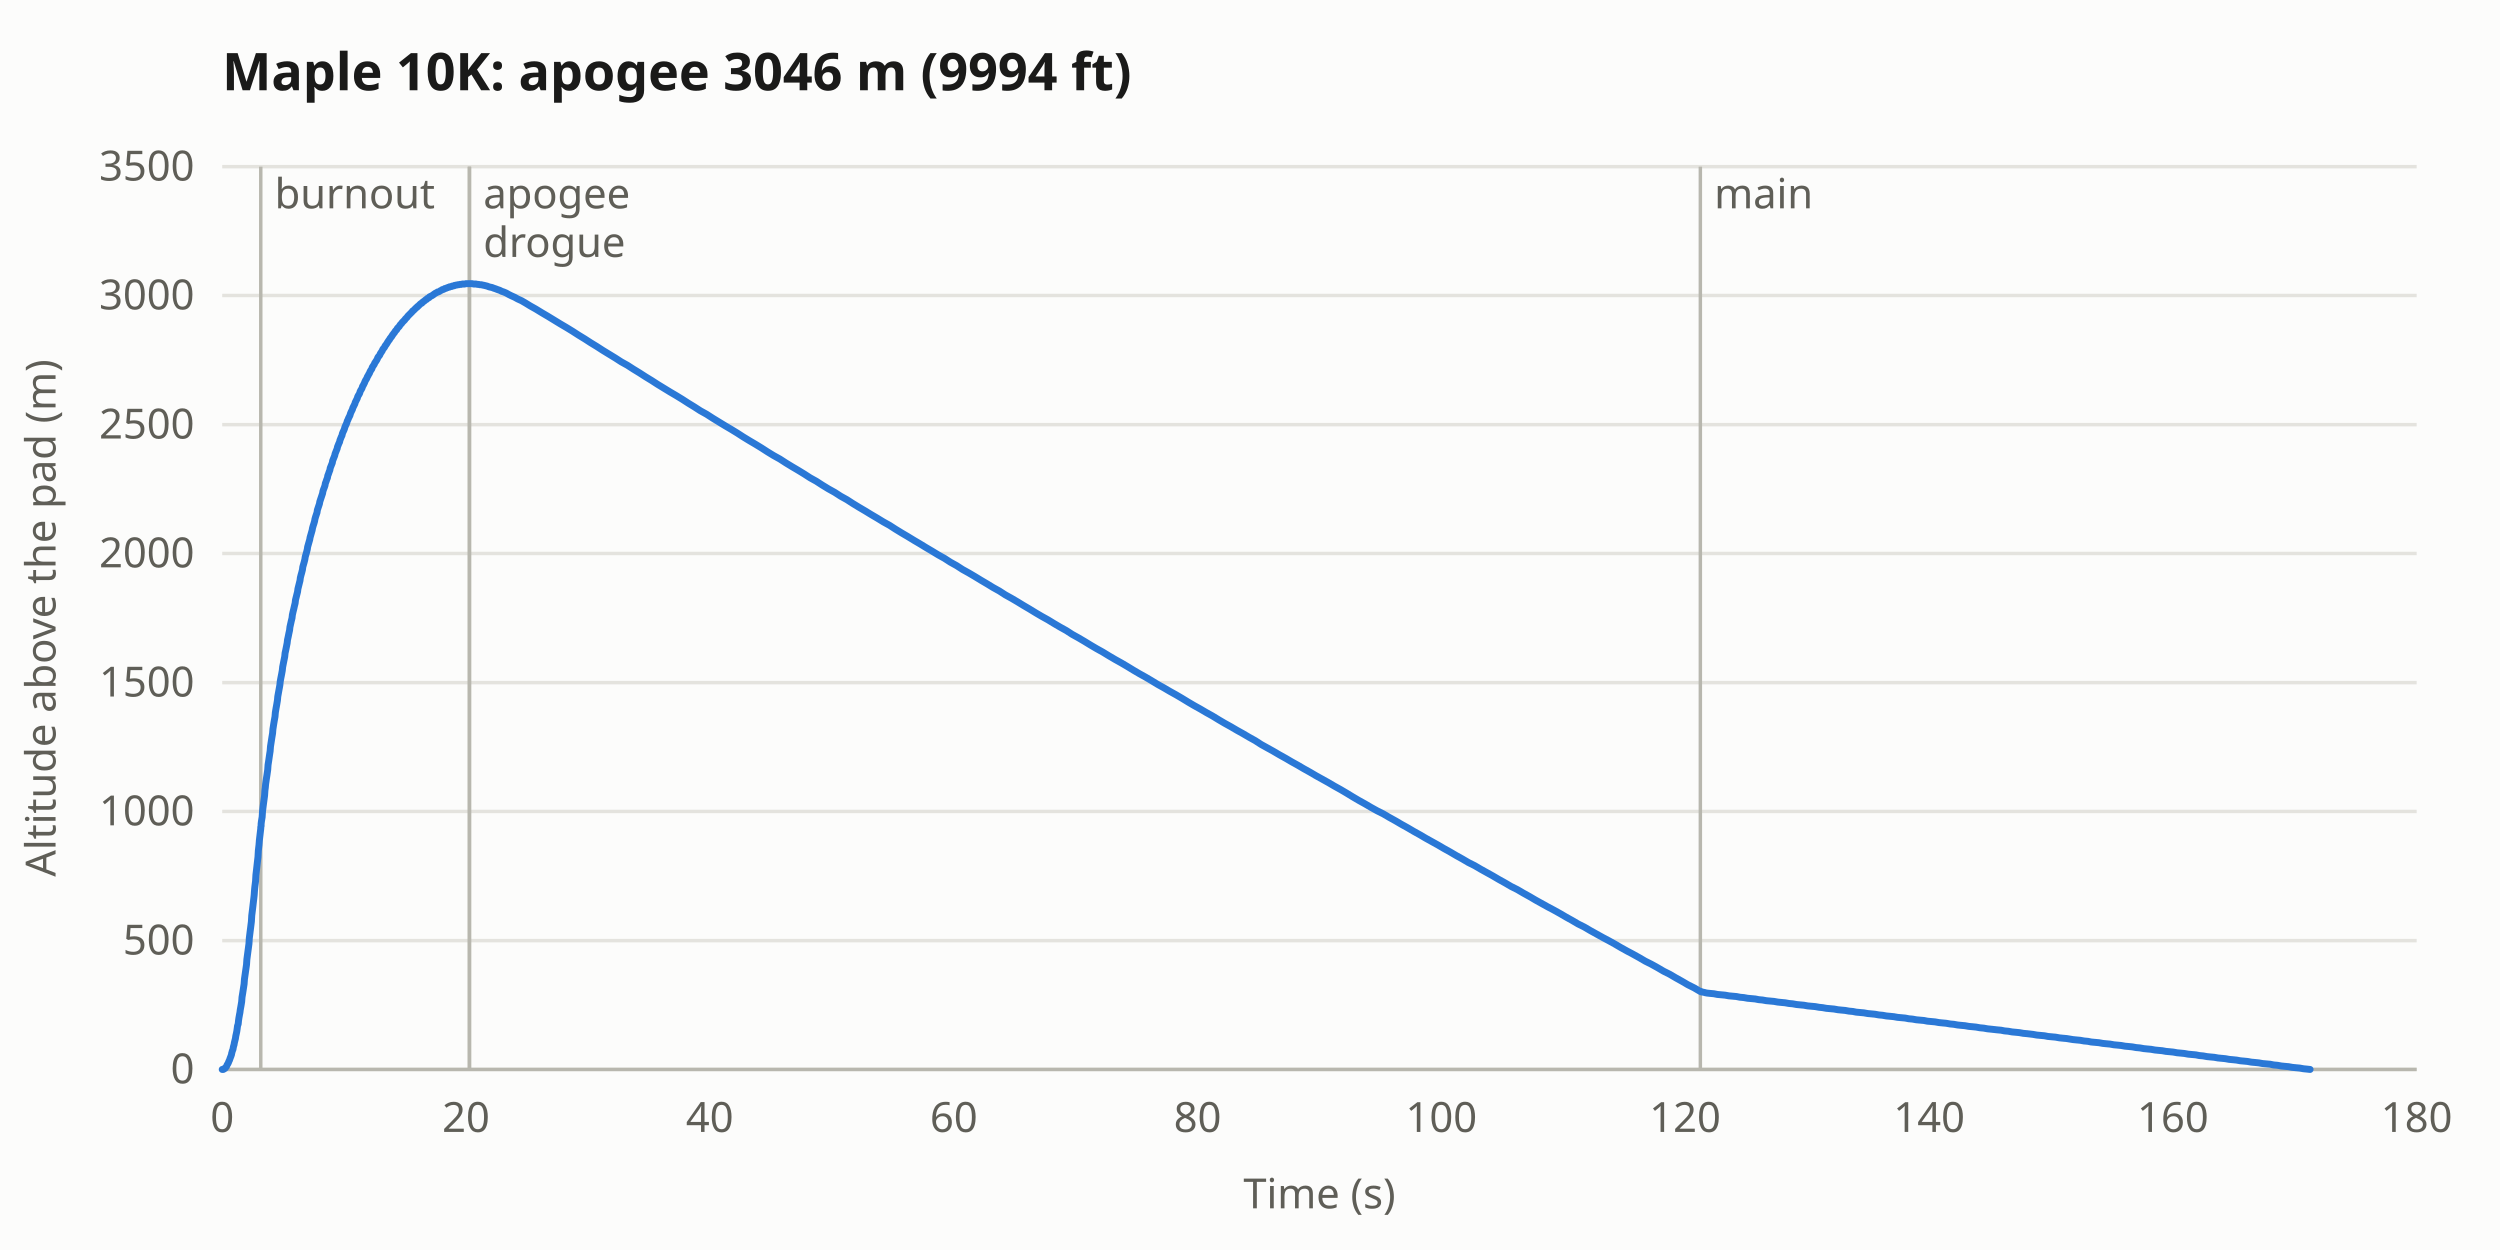
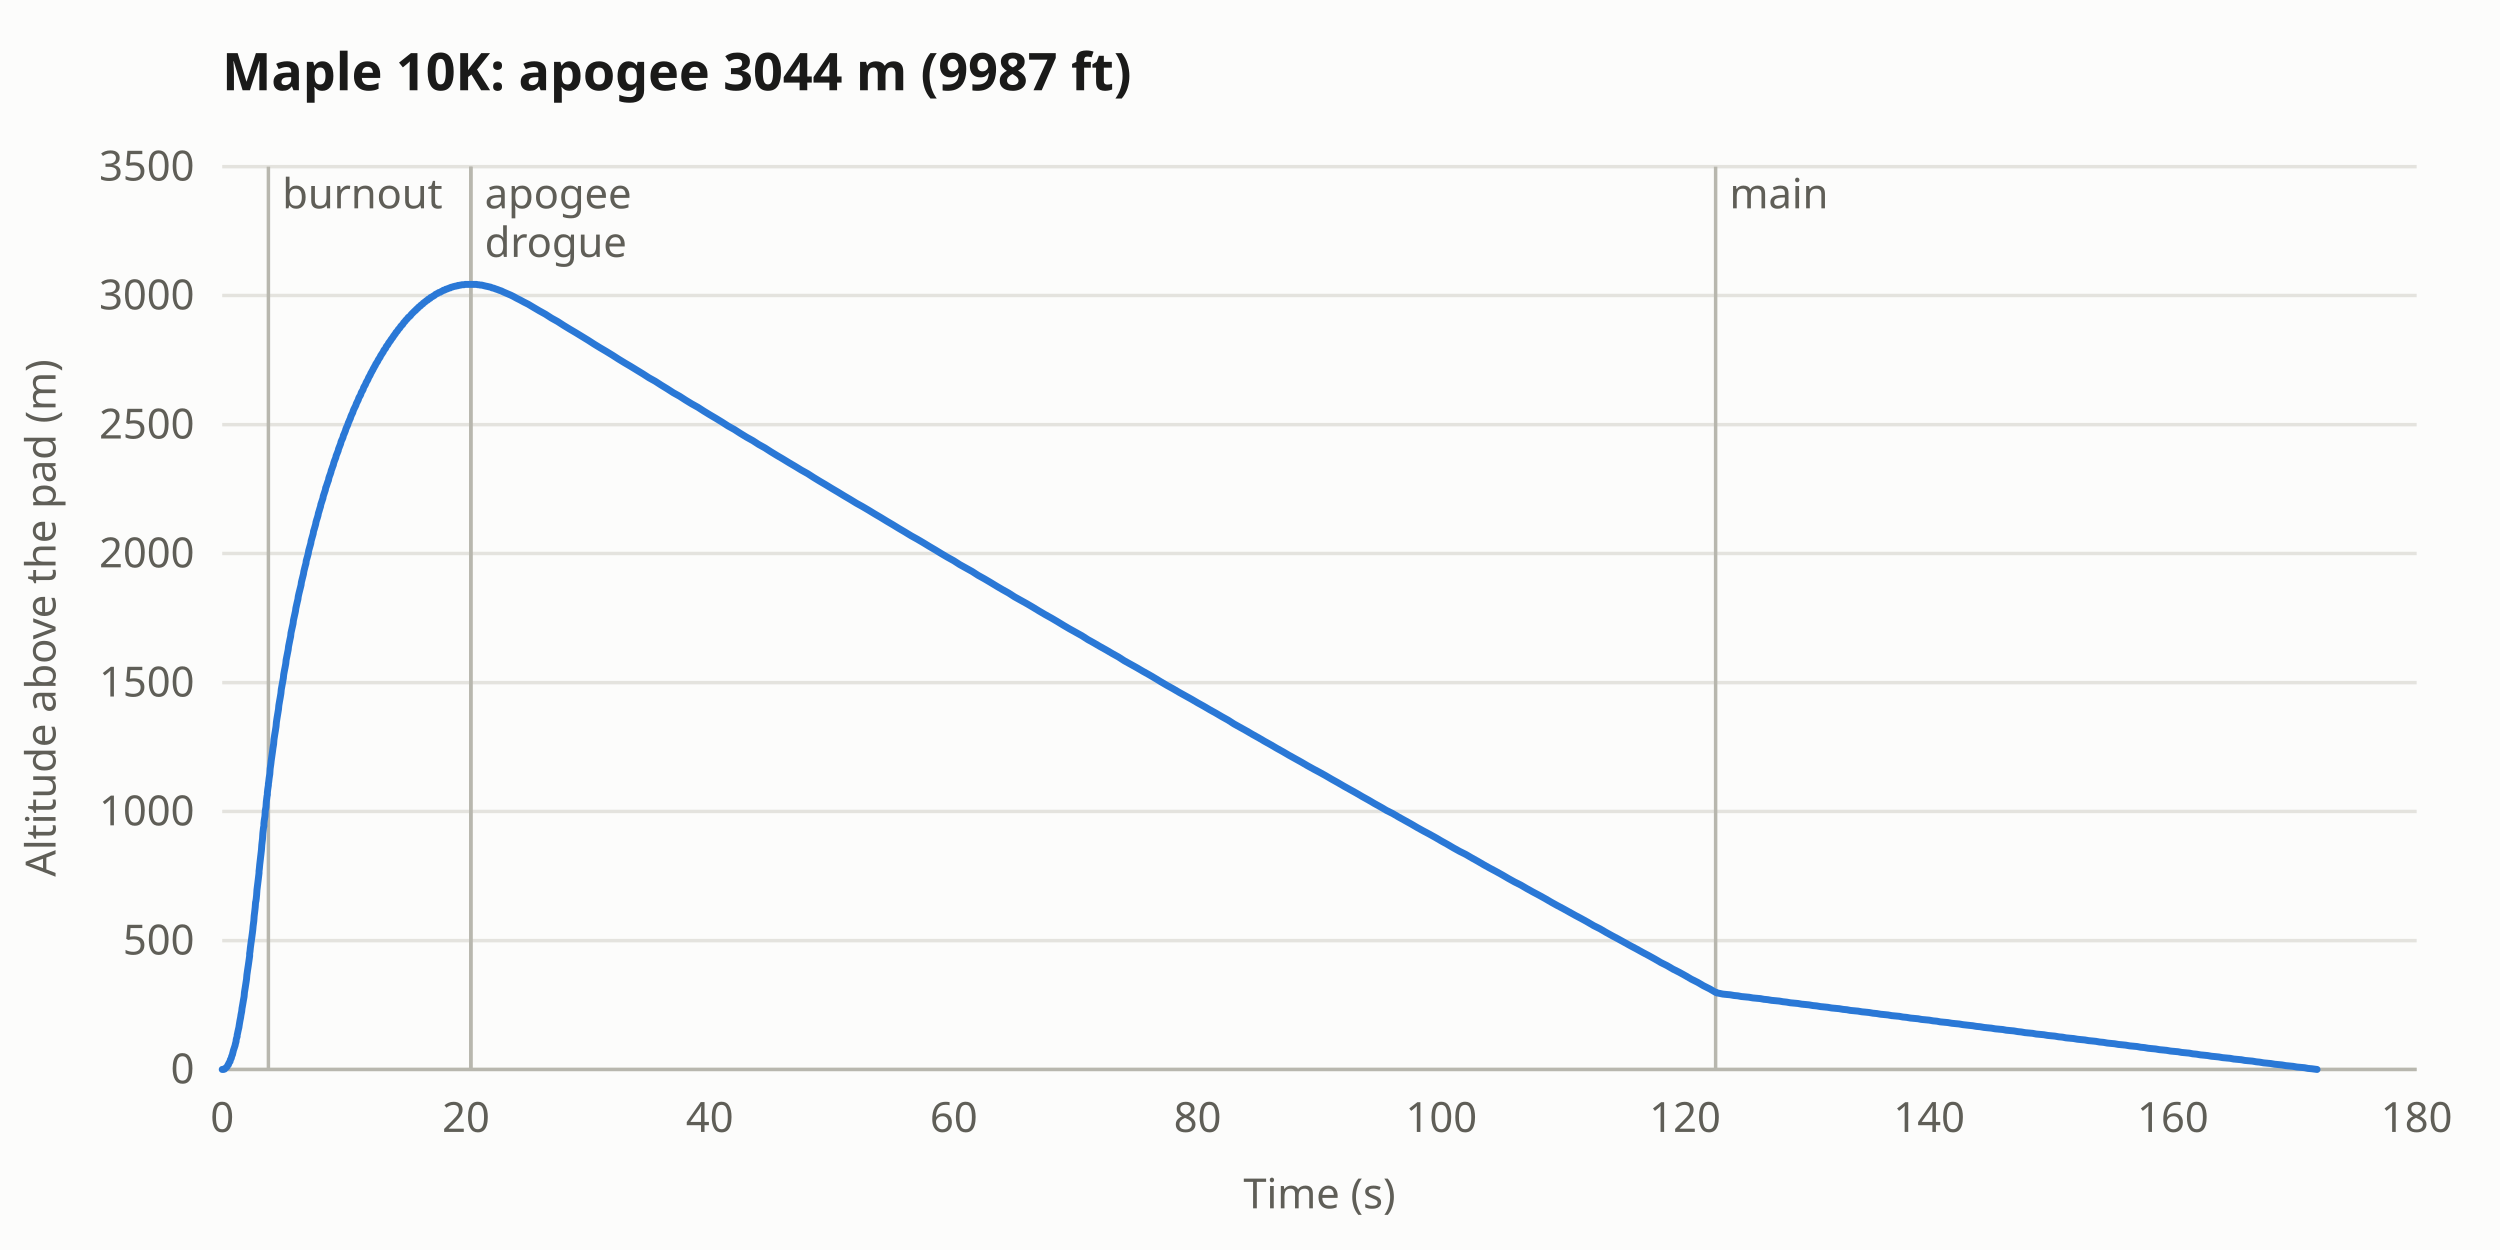
- <svg xmlns="http://www.w3.org/2000/svg" viewBox="0 0 720 360" width="720" height="360" role="img" aria-label="Maple 10K: apogee 3046 m (9994 ft)">
+ <svg xmlns="http://www.w3.org/2000/svg" viewBox="0 0 720 360" width="720" height="360" role="img" aria-label="Maple 10K: apogee 3044 m (9987 ft)">
  <style>
.bg{fill:#fcfcfb}.grid{stroke:#e4e3de;stroke-width:1}.axis{stroke:#b8b7ae;stroke-width:1}.t1{fill:#1a1a19;font:600 15px system-ui,sans-serif}.t2{fill:#5f5e57;font:12px system-ui,sans-serif}.series{fill:none;stroke:#2a78d6;stroke-width:2;stroke-linejoin:round;stroke-linecap:round}.series2{fill:none;stroke:#d9480f;stroke-width:2;stroke-dasharray:5 3}.ref{stroke:#5f5e57;stroke-width:1.5;stroke-dasharray:6 4}.mark{stroke:#b8b7ae;stroke-width:1}
@media (prefers-color-scheme: dark){.bg{fill:#1a1a19}.grid{stroke:#34332f}.axis{stroke:#5f5e57}.t1{fill:#ffffff}.t2{fill:#c3c2b7}.series{stroke:#3987e5}.series2{stroke:#f08c4f}.ref{stroke:#c3c2b7}.mark{stroke:#5f5e57}}
</style>
  <rect class="bg" width="720" height="360" />
-   <text class="t1" x="64" y="26">Maple 10K: apogee 3046 m (9994 ft)</text>
+   <text class="t1" x="64" y="26">Maple 10K: apogee 3044 m (9987 ft)</text>
  <line class="grid" x1="64" x2="696" y1="308.0" y2="308.0" />
  <text class="t2" x="56" y="312.0" text-anchor="end">0</text>
  <line class="grid" x1="64" x2="696" y1="270.9" y2="270.9" />
  <text class="t2" x="56" y="274.9" text-anchor="end">500</text>
  <line class="grid" x1="64" x2="696" y1="233.7" y2="233.7" />
  <text class="t2" x="56" y="237.7" text-anchor="end">1000</text>
  <line class="grid" x1="64" x2="696" y1="196.6" y2="196.6" />
  <text class="t2" x="56" y="200.6" text-anchor="end">1500</text>
  <line class="grid" x1="64" x2="696" y1="159.4" y2="159.4" />
  <text class="t2" x="56" y="163.4" text-anchor="end">2000</text>
  <line class="grid" x1="64" x2="696" y1="122.3" y2="122.3" />
  <text class="t2" x="56" y="126.3" text-anchor="end">2500</text>
  <line class="grid" x1="64" x2="696" y1="85.1" y2="85.1" />
  <text class="t2" x="56" y="89.1" text-anchor="end">3000</text>
  <line class="grid" x1="64" x2="696" y1="48.0" y2="48.0" />
  <text class="t2" x="56" y="52.0" text-anchor="end">3500</text>
  <text class="t2" x="64.0" y="326" text-anchor="middle">0</text>
  <text class="t2" x="134.2" y="326" text-anchor="middle">20</text>
  <text class="t2" x="204.4" y="326" text-anchor="middle">40</text>
  <text class="t2" x="274.7" y="326" text-anchor="middle">60</text>
  <text class="t2" x="344.9" y="326" text-anchor="middle">80</text>
  <text class="t2" x="415.1" y="326" text-anchor="middle">100</text>
  <text class="t2" x="485.3" y="326" text-anchor="middle">120</text>
  <text class="t2" x="555.6" y="326" text-anchor="middle">140</text>
  <text class="t2" x="625.8" y="326" text-anchor="middle">160</text>
  <text class="t2" x="696.0" y="326" text-anchor="middle">180</text>
  <line class="axis" x1="64" x2="696" y1="308" y2="308" />
  <text class="t2" x="380" y="348" text-anchor="middle">Time (s)</text>
  <text class="t2" transform="translate(16 178) rotate(-90)" text-anchor="middle">Altitude above the pad (m)</text>
-   <line class="mark" x1="75.1" x2="75.1" y1="48" y2="308" />
-   <text class="t2" x="79.1" y="60" text-anchor="start">burnout</text>
-   <line class="mark" x1="135.2" x2="135.2" y1="48" y2="308" />
-   <text class="t2" x="139.2" y="60" text-anchor="start">apogee</text>
-   <line class="mark" x1="135.2" x2="135.2" y1="48" y2="308" />
-   <text class="t2" x="139.2" y="74" text-anchor="start">drogue</text>
-   <line class="mark" x1="489.7" x2="489.7" y1="48" y2="308" />
-   <text class="t2" x="493.7" y="60" text-anchor="start">main</text>
-   <path class="series" d="M64.0 308.0 L64.0 308.0 L64.1 308.0 L64.1 308.0 L64.1 308.0 L64.2 308.0 L64.2 308.0 L64.2 308.0 L64.3 308.0 L64.3 308.0 L64.3 307.9 L64.4 307.9 L64.4 307.9 L64.4 307.9 L64.5 307.9 L64.5 307.9 L64.5 307.8 L64.6 307.8 L64.6 307.8 L64.6 307.8 L64.7 307.7 L64.7 307.7 L64.8 307.7 L64.8 307.6 L64.8 307.6 L64.9 307.6 L64.9 307.5 L65.0 307.4 L65.1 307.3 L65.3 307.0 L65.4 306.7 L65.6 306.4 L65.8 306.0 L65.9 305.7 L66.0 305.5 L66.1 305.3 L66.2 305.0 L66.3 304.7 L66.5 304.2 L66.7 303.6 L66.7 303.4 L66.8 303.1 L66.9 302.7 L67.1 302.2 L67.2 301.6 L67.3 301.2 L67.4 300.9 L67.5 300.3 L67.7 299.5 L67.8 299.1 L67.9 298.4 L68.1 297.5 L68.2 297.0 L68.3 296.3 L68.4 295.5 L68.6 294.9 L68.7 293.9 L68.8 293.2 L69.0 292.1 L69.1 291.6 L69.2 290.8 L69.4 289.7 L69.6 288.5 L69.7 287.2 L69.9 286.0 L70.1 284.7 L70.3 283.4 L70.4 282.0 L70.6 280.6 L70.8 279.2 L71.0 277.8 L71.1 276.3 L71.3 274.8 L71.5 273.3 L71.7 271.8 L71.8 270.2 L72.0 268.6 L72.2 267.0 L72.4 265.4 L72.5 263.7 L72.7 262.1 L72.9 260.4 L73.1 258.7 L73.2 257.8 L73.3 256.4 L73.4 255.4 L73.6 253.8 L73.7 252.0 L73.9 250.3 L74.1 248.5 L74.3 246.8 L74.4 245.0 L74.6 243.3 L74.7 242.0 L74.9 240.3 L75.1 238.6 L75.1 238.5 L75.1 238.2 L75.2 237.9 L75.2 237.3 L75.3 236.5 L75.5 235.3 L75.6 233.7 L75.8 232.1 L76.0 230.6 L76.2 229.1 L76.3 227.6 L76.4 226.9 L76.5 225.8 L76.7 224.4 L76.9 223.1 L77.1 221.7 L77.2 220.3 L77.4 219.0 L77.6 217.6 L77.8 216.3 L77.9 215.0 L78.1 213.7 L78.3 212.4 L78.5 211.2 L78.6 210.0 L78.8 208.7 L79.0 207.5 L79.2 206.4 L79.3 205.2 L79.5 204.0 L79.7 202.9 L79.9 201.7 L80.0 200.6 L80.2 199.5 L80.4 198.4 L80.6 197.3 L80.7 196.3 L80.9 195.2 L81.1 194.2 L81.3 193.1 L81.4 192.1 L81.6 191.1 L81.8 190.1 L82.0 189.1 L82.1 188.1 L82.3 187.2 L82.5 186.2 L82.7 185.2 L82.8 184.3 L83.0 183.4 L83.2 182.4 L83.4 181.5 L83.5 180.6 L83.7 179.7 L83.9 178.8 L84.1 178.0 L84.2 177.1 L84.4 176.2 L84.6 175.4 L84.8 174.5 L85.0 173.7 L85.1 172.8 L85.3 172.0 L85.5 171.2 L85.7 170.4 L85.8 169.6 L86.0 168.8 L86.2 168.0 L86.4 167.2 L86.5 166.4 L86.7 165.6 L86.9 164.9 L87.1 164.1 L87.2 163.3 L87.4 162.6 L87.6 161.9 L87.8 161.1 L87.9 160.4 L88.1 159.7 L88.3 159.0 L88.5 158.2 L88.6 157.5 L88.8 156.8 L89.0 156.1 L89.2 155.4 L89.3 154.8 L89.5 154.1 L89.7 153.4 L89.9 152.7 L90.0 152.1 L90.2 151.4 L90.4 150.8 L90.6 150.1 L90.7 149.5 L90.9 148.8 L91.1 148.2 L91.3 147.6 L91.4 146.9 L91.6 146.3 L91.8 145.7 L92.0 145.1 L92.1 144.5 L92.3 143.9 L92.5 143.3 L92.7 142.7 L92.9 142.1 L93.0 141.5 L93.2 140.9 L93.4 140.4 L93.6 139.8 L93.7 139.2 L93.9 138.7 L94.1 138.1 L94.3 137.6 L94.4 137.0 L94.6 136.5 L94.8 135.9 L95.0 135.4 L95.1 134.8 L95.3 134.3 L95.5 133.8 L95.7 133.3 L95.8 132.7 L96.0 132.2 L96.2 131.7 L96.4 131.2 L96.5 130.7 L96.7 130.2 L96.9 129.7 L97.1 129.2 L97.2 128.7 L97.4 128.2 L97.6 127.7 L97.8 127.3 L97.9 126.8 L98.1 126.3 L98.3 125.8 L98.5 125.4 L98.6 124.9 L98.8 124.4 L99.0 124.0 L99.2 123.5 L99.3 123.1 L99.5 122.6 L99.7 122.2 L99.9 121.7 L100.0 121.3 L100.2 120.9 L100.4 120.4 L100.6 120.0 L100.8 119.6 L100.9 119.2 L101.1 118.7 L101.3 118.3 L101.5 117.9 L101.6 117.5 L101.8 117.1 L102.0 116.7 L102.2 116.3 L102.3 115.9 L102.5 115.5 L102.7 115.1 L102.9 114.7 L103.0 114.3 L103.2 113.9 L103.4 113.6 L103.6 113.2 L103.7 112.8 L103.9 112.4 L104.1 112.1 L104.3 111.7 L104.4 111.3 L104.6 111.0 L104.8 110.6 L105.0 110.2 L105.1 109.9 L105.3 109.5 L105.5 109.2 L105.7 108.8 L105.8 108.5 L106.0 108.2 L106.2 107.8 L106.4 107.5 L106.5 107.2 L106.7 106.8 L106.9 106.5 L107.1 106.2 L107.2 105.8 L107.4 105.5 L107.6 105.2 L107.8 104.9 L107.9 104.6 L108.1 104.3 L108.3 104.0 L108.5 103.7 L108.7 103.3 L108.8 103.0 L109.0 102.7 L109.2 102.5 L109.4 102.2 L109.5 101.9 L109.7 101.6 L109.9 101.3 L110.1 101.0 L110.2 100.7 L110.4 100.4 L110.6 100.2 L110.8 99.9 L110.9 99.6 L111.1 99.4 L111.3 99.1 L111.5 98.8 L111.6 98.6 L111.8 98.3 L112.0 98.0 L112.2 97.8 L112.3 97.5 L112.5 97.3 L112.7 97.0 L112.9 96.8 L113.0 96.5 L113.2 96.3 L113.4 96.0 L113.6 95.8 L113.7 95.6 L113.9 95.3 L114.1 95.1 L114.3 94.9 L114.4 94.6 L114.6 94.4 L114.8 94.2 L115.0 94.0 L115.1 93.8 L115.3 93.5 L115.5 93.3 L115.7 93.1 L115.8 92.9 L116.0 92.7 L116.2 92.5 L116.4 92.3 L116.6 92.1 L116.7 91.9 L116.9 91.7 L117.1 91.5 L117.3 91.3 L117.4 91.1 L117.6 90.9 L117.8 90.7 L118.0 90.5 L118.1 90.4 L118.3 90.2 L118.5 90.0 L118.7 89.8 L118.8 89.6 L119.0 89.5 L119.2 89.3 L119.4 89.1 L119.5 89.0 L119.7 88.8 L119.9 88.6 L120.1 88.5 L120.2 88.3 L120.4 88.2 L120.6 88.0 L120.8 87.8 L120.9 87.7 L121.1 87.5 L121.3 87.4 L121.5 87.3 L121.6 87.1 L121.8 87.0 L122.0 86.8 L122.2 86.7 L122.3 86.6 L122.5 86.4 L122.7 86.3 L122.9 86.2 L123.0 86.0 L123.2 85.9 L123.4 85.8 L123.6 85.7 L123.7 85.5 L123.9 85.4 L124.1 85.3 L124.3 85.2 L124.5 85.1 L124.6 85.0 L124.8 84.9 L125.0 84.7 L125.2 84.6 L125.3 84.5 L125.5 84.4 L125.7 84.3 L125.9 84.2 L126.0 84.1 L126.2 84.1 L126.4 84.0 L126.6 83.9 L126.7 83.8 L126.9 83.7 L127.1 83.6 L127.3 83.5 L127.4 83.4 L127.6 83.4 L127.8 83.3 L128.0 83.2 L128.1 83.1 L128.3 83.1 L128.5 83.0 L128.7 82.9 L128.8 82.9 L129.0 82.8 L129.2 82.7 L129.4 82.7 L129.5 82.6 L129.7 82.6 L129.9 82.5 L130.1 82.5 L130.2 82.4 L130.4 82.4 L130.6 82.3 L130.8 82.3 L130.9 82.2 L131.1 82.2 L131.3 82.1 L131.5 82.1 L131.6 82.1 L131.8 82.0 L132.0 82.0 L132.2 82.0 L132.4 81.9 L132.5 81.9 L132.7 81.9 L132.9 81.9 L133.1 81.8 L133.2 81.8 L133.4 81.8 L133.6 81.8 L133.8 81.8 L133.9 81.8 L134.1 81.7 L134.3 81.7 L134.5 81.7 L134.6 81.7 L134.8 81.7 L135.0 81.7 L135.2 81.7 L135.3 81.7 L135.7 81.7 L136.0 81.7 L136.4 81.8 L136.7 81.8 L137.1 81.8 L137.5 81.9 L137.8 81.9 L138.2 82.0 L138.6 82.0 L139.0 82.1 L139.5 82.2 L139.9 82.3 L140.3 82.4 L140.8 82.6 L141.2 82.7 L141.7 82.8 L142.2 83.0 L142.8 83.2 L143.3 83.4 L143.9 83.6 L144.5 83.9 L145.1 84.1 L145.8 84.4 L146.5 84.8 L147.3 85.2 L148.2 85.6 L149.1 86.1 L150.2 86.6 L151.4 87.3 L152.7 88.1 L154.3 89.0 L156.1 90.1 L157.8 91.1 L159.6 92.2 L161.4 93.3 L163.1 94.3 L164.9 95.4 L166.6 96.5 L168.4 97.6 L170.1 98.7 L171.9 99.8 L173.6 100.9 L175.4 102.0 L177.2 103.1 L178.9 104.2 L180.7 105.2 L182.4 106.3 L184.2 107.4 L185.9 108.5 L187.7 109.6 L189.4 110.7 L191.2 111.8 L193.0 112.9 L194.7 113.9 L196.5 115.0 L198.2 116.1 L200.0 117.2 L201.7 118.3 L203.5 119.3 L205.2 120.4 L207.0 121.5 L208.8 122.6 L210.5 123.6 L212.3 124.7 L214.0 125.8 L215.8 126.9 L217.5 127.9 L219.3 129.0 L221.0 130.1 L222.8 131.2 L224.6 132.2 L226.3 133.3 L228.1 134.4 L229.8 135.4 L231.6 136.5 L233.3 137.6 L235.1 138.6 L236.8 139.7 L238.6 140.8 L240.4 141.8 L242.1 142.9 L243.9 143.9 L245.6 145.0 L247.4 146.1 L249.1 147.1 L250.9 148.2 L252.6 149.2 L254.4 150.3 L256.2 151.3 L257.9 152.4 L259.7 153.5 L261.4 154.5 L263.2 155.6 L264.9 156.6 L266.7 157.7 L268.4 158.7 L270.2 159.8 L272.0 160.8 L273.7 161.9 L275.5 162.9 L277.2 164.0 L279.0 165.0 L280.7 166.0 L282.5 167.1 L284.2 168.1 L286.0 169.2 L287.8 170.2 L289.5 171.3 L291.3 172.3 L293.0 173.3 L294.8 174.4 L296.5 175.4 L298.3 176.5 L300.0 177.5 L301.8 178.5 L303.6 179.6 L305.3 180.6 L307.1 181.6 L308.8 182.7 L310.6 183.7 L312.3 184.7 L314.1 185.8 L315.8 186.8 L317.6 187.8 L319.4 188.9 L321.1 189.9 L322.9 190.9 L324.6 191.9 L326.4 193.0 L328.1 194.0 L329.9 195.0 L331.6 196.0 L333.4 197.1 L335.2 198.1 L336.9 199.1 L338.7 200.1 L340.4 201.1 L342.2 202.2 L343.9 203.2 L345.7 204.2 L347.4 205.2 L349.2 206.2 L351.0 207.3 L352.7 208.3 L354.5 209.3 L356.2 210.3 L358.0 211.3 L359.7 212.3 L361.5 213.3 L363.2 214.4 L365.0 215.4 L366.8 216.4 L368.5 217.4 L370.3 218.4 L372.0 219.4 L373.8 220.4 L375.5 221.4 L377.3 222.4 L379.0 223.4 L380.8 224.4 L382.6 225.4 L384.3 226.4 L386.1 227.4 L387.8 228.4 L389.6 229.5 L391.3 230.5 L393.1 231.5 L394.8 232.5 L396.6 233.5 L398.4 234.4 L400.1 235.4 L401.9 236.4 L403.6 237.4 L405.4 238.4 L407.1 239.4 L408.9 240.4 L410.6 241.4 L412.4 242.4 L414.2 243.4 L415.9 244.4 L417.7 245.4 L419.4 246.4 L421.2 247.4 L422.9 248.4 L424.7 249.3 L426.4 250.3 L428.2 251.3 L430.0 252.3 L431.7 253.3 L433.5 254.3 L435.2 255.3 L437.0 256.2 L438.7 257.2 L440.5 258.2 L442.2 259.2 L444.0 260.2 L445.8 261.2 L447.5 262.1 L449.3 263.1 L451.0 264.1 L452.8 265.1 L454.5 266.1 L456.3 267.0 L458.0 268.0 L459.8 269.0 L461.6 270.0 L463.3 270.9 L465.1 271.9 L466.8 272.9 L468.6 273.9 L470.3 274.8 L472.1 275.8 L473.8 276.8 L475.6 277.7 L477.4 278.7 L479.1 279.7 L480.9 280.6 L482.6 281.6 L484.4 282.6 L486.1 283.6 L487.9 284.5 L489.6 285.5 L489.7 285.5 L489.7 285.5 L489.7 285.5 L489.7 285.5 L489.7 285.5 L489.8 285.5 L489.8 285.6 L489.8 285.6 L489.9 285.6 L489.9 285.6 L490.0 285.6 L490.0 285.6 L490.1 285.7 L490.2 285.7 L490.3 285.7 L490.4 285.7 L490.6 285.8 L490.8 285.8 L491.1 285.9 L491.6 286.0 L492.5 286.1 L493.6 286.2 L494.6 286.4 L495.7 286.5 L496.8 286.6 L497.9 286.8 L499.0 286.9 L500.1 287.0 L501.1 287.2 L502.2 287.3 L503.3 287.5 L504.4 287.6 L505.5 287.7 L506.5 287.9 L507.6 288.0 L508.7 288.2 L509.8 288.3 L510.9 288.4 L512.0 288.6 L513.0 288.7 L514.1 288.8 L515.2 289.0 L516.3 289.1 L517.4 289.3 L518.4 289.4 L519.5 289.5 L520.6 289.7 L521.7 289.8 L522.8 289.9 L523.9 290.1 L524.9 290.2 L526.0 290.4 L527.1 290.5 L528.2 290.6 L529.3 290.8 L530.3 290.9 L531.4 291.0 L532.5 291.2 L533.6 291.3 L534.6 291.5 L535.7 291.6 L536.8 291.7 L537.9 291.9 L539.0 292.0 L540.0 292.1 L541.1 292.3 L542.2 292.4 L543.3 292.6 L544.4 292.7 L545.4 292.8 L546.5 293.0 L547.6 293.1 L548.7 293.2 L549.7 293.4 L550.8 293.5 L551.9 293.7 L553.0 293.8 L554.1 293.9 L555.1 294.1 L556.2 294.2 L557.3 294.3 L558.4 294.5 L559.4 294.6 L560.5 294.7 L561.6 294.9 L562.7 295.0 L563.8 295.2 L564.8 295.3 L565.9 295.4 L567.0 295.6 L568.1 295.7 L569.1 295.8 L570.2 296.0 L571.3 296.1 L572.4 296.3 L573.4 296.4 L575.2 296.6 L576.3 296.7 L577.3 296.9 L578.4 297.0 L579.5 297.2 L580.6 297.3 L581.6 297.4 L582.7 297.6 L583.8 297.7 L585.5 297.9 L586.6 298.1 L587.7 298.2 L588.8 298.3 L589.8 298.5 L590.9 298.6 L592.0 298.7 L593.1 298.9 L594.1 299.0 L595.2 299.1 L597.0 299.4 L598.0 299.5 L599.1 299.6 L600.2 299.8 L601.3 299.9 L602.3 300.1 L603.4 300.2 L604.5 300.3 L605.6 300.5 L606.6 300.6 L607.7 300.7 L608.8 300.9 L609.9 301.0 L610.9 301.1 L612.0 301.3 L613.1 301.4 L614.1 301.5 L615.2 301.7 L616.3 301.8 L617.4 302.0 L618.4 302.1 L619.5 302.2 L620.6 302.4 L621.6 302.5 L622.7 302.6 L623.8 302.8 L624.9 302.9 L625.9 303.0 L627.0 303.2 L628.1 303.3 L629.1 303.4 L630.2 303.6 L631.3 303.7 L632.4 303.8 L633.4 304.0 L634.5 304.1 L635.6 304.3 L636.6 304.4 L637.7 304.5 L638.8 304.7 L639.9 304.8 L640.9 304.9 L642.0 305.1 L643.1 305.2 L644.1 305.3 L645.2 305.5 L646.3 305.6 L647.3 305.7 L648.4 305.9 L649.5 306.0 L650.5 306.1 L651.6 306.3 L652.7 306.4 L653.8 306.5 L654.8 306.7 L655.9 306.8 L657.0 307.0 L658.0 307.1 L659.1 307.2 L660.2 307.4 L661.2 307.5 L662.3 307.6 L663.4 307.8 L664.4 307.9 L665.3 308.0" />
+   <line class="mark" x1="77.3" x2="77.3" y1="48" y2="308" />
+   <text class="t2" x="81.3" y="60" text-anchor="start">burnout</text>
+   <line class="mark" x1="135.6" x2="135.6" y1="48" y2="308" />
+   <text class="t2" x="139.6" y="60" text-anchor="start">apogee</text>
+   <line class="mark" x1="135.6" x2="135.6" y1="48" y2="308" />
+   <text class="t2" x="139.6" y="74" text-anchor="start">drogue</text>
+   <line class="mark" x1="494.1" x2="494.1" y1="48" y2="308" />
+   <text class="t2" x="498.1" y="60" text-anchor="start">main</text>
+   <path class="series" d="M64.0 308.0 L64.0 308.0 L64.1 308.0 L64.1 308.0 L64.1 308.0 L64.2 308.0 L64.2 308.0 L64.2 308.0 L64.3 308.0 L64.3 308.0 L64.3 308.0 L64.4 308.0 L64.4 308.0 L64.4 307.9 L64.5 307.9 L64.5 307.9 L64.6 307.9 L64.6 307.9 L64.6 307.9 L64.7 307.9 L64.7 307.8 L64.7 307.8 L64.8 307.8 L64.8 307.8 L64.8 307.7 L64.9 307.7 L64.9 307.7 L64.9 307.7 L65.0 307.6 L65.0 307.6 L65.0 307.6 L65.1 307.5 L65.1 307.5 L65.2 307.4 L65.4 307.2 L65.5 307.0 L65.7 306.7 L65.7 306.6 L65.8 306.6 L65.8 306.5 L65.9 306.3 L66.0 306.0 L66.2 305.8 L66.3 305.6 L66.3 305.3 L66.4 305.1 L66.6 304.8 L66.7 304.3 L66.9 303.8 L67.0 303.6 L67.0 303.3 L67.1 303.1 L67.2 302.6 L67.4 302.0 L67.5 301.7 L67.6 301.4 L67.7 301.1 L67.8 300.6 L68.0 299.9 L68.0 299.6 L68.1 299.1 L68.3 298.5 L68.3 298.1 L68.4 297.7 L68.5 297.2 L68.7 296.3 L68.8 295.9 L68.9 295.2 L69.0 294.6 L69.1 294.0 L69.3 293.0 L69.4 292.3 L69.6 291.3 L69.7 290.4 L69.9 289.3 L70.1 288.1 L70.3 287.0 L70.4 285.8 L70.6 284.6 L70.8 283.3 L71.0 282.0 L71.1 280.8 L71.3 279.4 L71.5 278.1 L71.7 276.7 L71.9 275.3 L71.9 275.0 L71.9 274.6 L72.0 274.0 L72.1 273.0 L72.3 271.5 L72.5 270.1 L72.7 268.6 L72.8 267.8 L72.9 266.7 L73.1 265.2 L73.2 263.8 L73.4 262.2 L73.5 261.3 L73.6 259.9 L73.7 259.5 L73.8 258.8 L73.9 257.8 L74.0 256.3 L74.2 254.7 L74.4 253.1 L74.6 251.4 L74.6 250.9 L74.7 250.1 L74.8 249.0 L75.0 247.3 L75.2 245.6 L75.3 244.7 L75.4 243.3 L75.6 241.6 L75.7 240.0 L75.9 238.3 L76.0 237.9 L76.0 237.2 L76.1 236.3 L76.3 235.1 L76.4 233.5 L76.6 232.4 L76.7 230.9 L76.9 229.3 L77.0 228.9 L77.0 228.3 L77.1 227.4 L77.3 226.1 L77.3 225.7 L77.4 225.1 L77.5 224.2 L77.7 222.9 L77.8 221.4 L78.0 220.0 L78.1 219.1 L78.3 217.7 L78.5 216.3 L78.6 215.5 L78.8 214.3 L78.9 213.0 L79.1 211.7 L79.3 210.5 L79.5 209.2 L79.6 208.0 L79.8 206.7 L80.0 205.5 L80.2 204.3 L80.3 203.2 L80.5 202.0 L80.7 200.9 L80.9 199.7 L81.0 198.6 L81.2 197.5 L81.4 196.4 L81.6 195.3 L81.7 194.3 L81.9 193.2 L82.1 192.2 L82.3 191.1 L82.4 190.1 L82.6 189.1 L82.8 188.1 L83.0 187.1 L83.1 186.2 L83.3 185.2 L83.5 184.2 L83.7 183.3 L83.8 182.3 L84.0 181.4 L84.2 180.5 L84.4 179.6 L84.5 178.7 L84.7 177.8 L84.9 176.9 L85.1 176.0 L85.2 175.2 L85.4 174.3 L85.6 173.4 L85.8 172.6 L85.9 171.8 L86.1 170.9 L86.3 170.1 L86.5 169.3 L86.7 168.5 L86.8 167.7 L87.0 166.9 L87.2 166.1 L87.4 165.3 L87.5 164.6 L87.7 163.8 L87.9 163.0 L88.1 162.3 L88.2 161.5 L88.4 160.8 L88.6 160.1 L88.8 159.3 L88.9 158.6 L89.1 157.9 L89.3 157.2 L89.5 156.5 L89.6 155.8 L89.8 155.1 L90.0 154.4 L90.2 153.7 L90.3 153.0 L90.5 152.4 L90.7 151.7 L90.9 151.0 L91.0 150.4 L91.2 149.7 L91.4 149.1 L91.6 148.4 L91.7 147.8 L91.9 147.2 L92.1 146.5 L92.3 145.9 L92.4 145.3 L92.6 144.7 L92.8 144.1 L93.0 143.5 L93.1 142.9 L93.3 142.3 L93.5 141.7 L93.7 141.1 L93.8 140.5 L94.0 140.0 L94.2 139.4 L94.4 138.8 L94.6 138.3 L94.7 137.7 L94.9 137.1 L95.1 136.6 L95.3 136.0 L95.4 135.5 L95.6 135.0 L95.8 134.4 L96.0 133.9 L96.1 133.4 L96.3 132.8 L96.5 132.3 L96.7 131.8 L96.8 131.3 L97.0 130.8 L97.2 130.3 L97.4 129.8 L97.5 129.3 L97.7 128.8 L97.9 128.3 L98.1 127.8 L98.2 127.3 L98.4 126.8 L98.6 126.4 L98.8 125.9 L98.9 125.4 L99.1 125.0 L99.3 124.5 L99.5 124.0 L99.6 123.6 L99.8 123.1 L100.0 122.7 L100.2 122.2 L100.3 121.8 L100.5 121.4 L100.7 120.9 L100.9 120.5 L101.0 120.1 L101.2 119.6 L101.4 119.2 L101.6 118.8 L101.7 118.4 L101.9 117.9 L102.1 117.5 L102.3 117.1 L102.5 116.7 L102.6 116.3 L102.8 115.9 L103.0 115.5 L103.2 115.1 L103.3 114.7 L103.5 114.3 L103.7 114.0 L103.9 113.6 L104.0 113.2 L104.2 112.8 L104.4 112.5 L104.6 112.1 L104.7 111.7 L104.9 111.3 L105.1 111.0 L105.3 110.6 L105.4 110.3 L105.6 109.9 L105.8 109.6 L106.0 109.2 L106.1 108.9 L106.3 108.5 L106.5 108.2 L106.7 107.8 L106.8 107.5 L107.0 107.2 L107.2 106.8 L107.4 106.5 L107.5 106.2 L107.7 105.9 L107.9 105.5 L108.1 105.2 L108.2 104.9 L108.4 104.6 L108.6 104.3 L108.8 104.0 L108.9 103.7 L109.1 103.4 L109.3 103.1 L109.5 102.8 L109.6 102.5 L109.8 102.2 L110.0 101.9 L110.2 101.6 L110.4 101.3 L110.5 101.0 L110.7 100.7 L110.9 100.5 L111.1 100.2 L111.2 99.9 L111.4 99.6 L111.6 99.4 L111.8 99.1 L111.9 98.8 L112.1 98.6 L112.3 98.3 L112.5 98.1 L112.6 97.8 L112.8 97.6 L113.0 97.3 L113.2 97.1 L113.3 96.8 L113.5 96.6 L113.7 96.3 L113.9 96.1 L114.0 95.8 L114.2 95.6 L114.4 95.4 L114.6 95.1 L114.7 94.9 L114.9 94.7 L115.1 94.5 L115.3 94.2 L115.4 94.0 L115.6 93.8 L115.8 93.6 L116.0 93.4 L116.1 93.2 L116.3 92.9 L116.5 92.7 L116.7 92.5 L116.8 92.3 L117.0 92.1 L117.2 91.9 L117.4 91.7 L117.5 91.5 L117.7 91.3 L117.9 91.2 L118.1 91.0 L118.3 90.8 L118.4 90.6 L118.6 90.4 L118.8 90.2 L119.0 90.0 L119.1 89.9 L119.3 89.7 L119.5 89.5 L119.7 89.4 L119.8 89.2 L120.0 89.0 L120.2 88.9 L120.4 88.7 L120.5 88.5 L120.7 88.4 L120.9 88.2 L121.1 88.1 L121.2 87.9 L121.4 87.8 L121.6 87.6 L121.8 87.5 L121.9 87.3 L122.1 87.2 L122.3 87.0 L122.5 86.9 L122.6 86.8 L122.8 86.6 L123.0 86.5 L123.2 86.4 L123.3 86.2 L123.5 86.1 L123.7 86.0 L123.9 85.9 L124.0 85.7 L124.2 85.6 L124.4 85.5 L124.6 85.4 L124.7 85.3 L124.9 85.2 L125.1 85.1 L125.3 84.9 L125.4 84.8 L125.6 84.7 L125.8 84.6 L126.0 84.5 L126.2 84.4 L126.3 84.3 L126.5 84.2 L126.7 84.2 L126.9 84.1 L127.0 84.0 L127.2 83.9 L127.4 83.8 L127.6 83.7 L127.7 83.6 L127.9 83.6 L128.1 83.5 L128.3 83.4 L128.4 83.3 L128.6 83.3 L128.8 83.2 L129.0 83.1 L129.1 83.1 L129.3 83.0 L129.5 82.9 L129.7 82.9 L129.8 82.8 L130.0 82.7 L130.2 82.7 L130.4 82.6 L130.5 82.6 L130.7 82.5 L130.9 82.5 L131.1 82.4 L131.2 82.4 L131.4 82.4 L131.6 82.3 L131.8 82.3 L131.9 82.2 L132.1 82.2 L132.3 82.2 L132.5 82.1 L132.6 82.1 L132.8 82.1 L133.0 82.0 L133.2 82.0 L133.3 82.0 L133.5 82.0 L133.7 82.0 L133.9 81.9 L134.1 81.9 L134.2 81.9 L134.4 81.9 L134.6 81.9 L134.8 81.9 L134.9 81.9 L135.1 81.9 L135.3 81.9 L135.5 81.9 L135.6 81.9 L135.8 81.9 L136.1 81.9 L136.5 81.9 L136.8 81.9 L137.2 81.9 L137.6 82.0 L137.9 82.0 L138.3 82.1 L138.7 82.1 L139.1 82.2 L139.5 82.3 L139.9 82.4 L140.4 82.5 L140.8 82.6 L141.3 82.7 L141.7 82.9 L142.2 83.0 L142.7 83.2 L143.3 83.4 L143.8 83.6 L144.4 83.8 L145.0 84.1 L145.7 84.4 L146.4 84.7 L147.1 85.0 L147.9 85.4 L148.8 85.9 L149.8 86.4 L150.9 87.0 L152.1 87.6 L153.6 88.5 L155.3 89.5 L157.1 90.5 L158.8 91.6 L160.6 92.6 L162.3 93.7 L164.1 94.8 L165.8 95.8 L167.6 96.9 L169.4 98.0 L171.1 99.1 L172.9 100.2 L174.6 101.2 L176.4 102.3 L178.1 103.4 L179.9 104.5 L181.6 105.5 L183.4 106.6 L185.2 107.7 L186.9 108.8 L188.7 109.8 L190.4 110.9 L192.2 112.0 L193.9 113.1 L195.7 114.1 L197.4 115.2 L199.2 116.3 L201.0 117.3 L202.7 118.4 L204.5 119.5 L206.2 120.5 L208.0 121.6 L209.7 122.7 L211.5 123.7 L213.2 124.8 L215.0 125.9 L216.8 126.9 L218.5 128.0 L220.3 129.0 L222.0 130.1 L223.8 131.2 L225.5 132.2 L227.3 133.3 L229.0 134.3 L230.8 135.4 L232.6 136.4 L234.3 137.5 L236.1 138.6 L237.8 139.6 L239.6 140.7 L241.3 141.7 L243.1 142.8 L244.8 143.8 L246.6 144.9 L248.4 145.9 L250.1 146.9 L251.9 148.0 L253.6 149.0 L255.4 150.1 L257.1 151.1 L258.9 152.2 L260.6 153.2 L262.4 154.3 L264.2 155.3 L265.9 156.3 L267.7 157.4 L269.4 158.4 L271.2 159.5 L272.9 160.5 L274.7 161.5 L276.4 162.6 L278.2 163.6 L280.0 164.6 L281.7 165.7 L283.5 166.7 L285.2 167.7 L287.0 168.8 L288.7 169.8 L290.5 170.8 L292.2 171.9 L294.0 172.9 L295.8 173.9 L297.5 174.9 L299.3 176.0 L301.0 177.0 L302.8 178.0 L304.5 179.0 L306.3 180.1 L308.0 181.1 L309.8 182.1 L311.6 183.1 L313.3 184.2 L315.1 185.2 L316.8 186.2 L318.6 187.2 L320.3 188.2 L322.1 189.2 L323.8 190.3 L325.6 191.3 L327.4 192.3 L329.1 193.3 L330.9 194.3 L332.6 195.3 L334.4 196.4 L336.1 197.4 L337.9 198.4 L339.6 199.4 L341.4 200.4 L343.2 201.4 L344.9 202.4 L346.7 203.4 L348.4 204.4 L350.2 205.4 L351.9 206.4 L353.7 207.4 L355.4 208.5 L357.2 209.5 L359.0 210.5 L360.7 211.5 L362.5 212.5 L364.2 213.5 L366.0 214.5 L367.7 215.5 L369.5 216.5 L371.2 217.5 L373.0 218.5 L374.8 219.5 L376.5 220.5 L378.3 221.5 L380.0 222.4 L381.8 223.4 L383.5 224.4 L385.3 225.4 L387.0 226.4 L388.8 227.4 L390.6 228.4 L392.3 229.4 L394.1 230.4 L395.8 231.4 L397.6 232.4 L399.3 233.4 L401.1 234.3 L402.8 235.3 L404.6 236.3 L406.4 237.3 L408.1 238.3 L409.9 239.3 L411.6 240.2 L413.4 241.2 L415.1 242.2 L416.9 243.2 L418.6 244.2 L420.4 245.2 L422.2 246.1 L423.9 247.1 L425.7 248.1 L427.4 249.1 L429.2 250.1 L430.9 251.0 L432.7 252.0 L434.4 253.0 L436.2 254.0 L438.0 254.9 L439.7 255.9 L441.5 256.9 L443.2 257.8 L445.0 258.8 L446.7 259.8 L448.5 260.8 L450.2 261.7 L452.0 262.7 L453.8 263.7 L455.5 264.6 L457.3 265.6 L459.0 266.6 L460.8 267.5 L462.5 268.5 L464.3 269.5 L466.0 270.4 L467.8 271.4 L469.6 272.4 L471.3 273.3 L473.1 274.3 L474.8 275.2 L476.6 276.2 L478.3 277.2 L480.1 278.1 L481.8 279.1 L483.6 280.0 L485.4 281.0 L487.1 282.0 L488.9 282.9 L490.6 283.9 L492.4 284.8 L494.1 285.8 L494.1 285.8 L494.2 285.8 L494.2 285.8 L494.2 285.8 L494.2 285.8 L494.3 285.8 L494.3 285.9 L494.3 285.9 L494.4 285.9 L494.4 285.9 L494.5 285.9 L494.5 285.9 L494.6 286.0 L494.7 286.0 L494.8 286.0 L494.9 286.0 L495.1 286.1 L495.3 286.1 L495.7 286.2 L496.2 286.3 L497.2 286.4 L498.3 286.5 L499.4 286.7 L500.5 286.8 L501.5 287.0 L502.6 287.1 L503.7 287.2 L504.8 287.4 L505.9 287.5 L507.0 287.6 L508.0 287.8 L509.1 287.9 L510.2 288.1 L511.3 288.2 L512.4 288.3 L513.5 288.5 L514.5 288.6 L515.6 288.8 L516.7 288.9 L517.8 289.0 L518.9 289.2 L520.0 289.3 L521.0 289.4 L522.1 289.6 L523.2 289.7 L524.3 289.9 L525.4 290.0 L526.4 290.1 L527.5 290.3 L528.6 290.4 L529.7 290.5 L530.8 290.7 L531.9 290.8 L532.9 291.0 L534.0 291.1 L535.1 291.2 L536.2 291.4 L537.3 291.5 L538.3 291.6 L539.4 291.8 L540.5 291.9 L541.6 292.1 L542.7 292.2 L543.7 292.3 L544.8 292.5 L545.9 292.6 L547.0 292.7 L548.0 292.9 L549.1 293.0 L550.2 293.2 L551.3 293.3 L552.4 293.4 L553.4 293.6 L554.5 293.7 L555.6 293.8 L556.7 294.0 L557.8 294.1 L558.8 294.3 L559.9 294.4 L561.0 294.5 L562.1 294.7 L563.1 294.8 L564.2 294.9 L565.3 295.1 L567.1 295.3 L568.1 295.4 L569.2 295.6 L570.3 295.7 L571.4 295.9 L572.4 296.0 L573.5 296.1 L574.6 296.3 L575.7 296.4 L576.8 296.5 L577.8 296.7 L578.9 296.8 L580.0 296.9 L581.1 297.1 L582.1 297.2 L583.2 297.4 L584.3 297.5 L585.4 297.6 L586.4 297.8 L587.5 297.9 L588.6 298.0 L589.7 298.2 L590.7 298.3 L591.8 298.4 L592.9 298.6 L594.0 298.7 L595.0 298.9 L596.1 299.0 L597.2 299.1 L598.3 299.3 L599.3 299.4 L600.4 299.5 L601.5 299.7 L602.6 299.8 L603.6 299.9 L604.7 300.1 L605.8 300.2 L606.9 300.4 L607.9 300.5 L609.0 300.6 L610.1 300.8 L611.2 300.9 L612.2 301.0 L613.3 301.2 L614.4 301.3 L615.5 301.4 L616.5 301.6 L617.6 301.7 L618.7 301.9 L619.7 302.0 L620.8 302.1 L621.9 302.3 L623.0 302.4 L624.0 302.5 L625.1 302.7 L626.2 302.8 L627.3 302.9 L628.3 303.1 L629.4 303.2 L630.5 303.3 L631.5 303.5 L632.6 303.6 L633.7 303.8 L634.8 303.9 L635.8 304.0 L636.9 304.2 L638.0 304.3 L639.0 304.4 L640.1 304.6 L641.2 304.7 L642.3 304.8 L643.3 305.0 L644.4 305.1 L645.5 305.2 L646.5 305.4 L647.6 305.5 L648.7 305.6 L649.8 305.8 L650.8 305.9 L651.9 306.1 L653.0 306.2 L654.0 306.3 L655.1 306.5 L656.2 306.6 L657.2 306.7 L658.3 306.9 L659.4 307.0 L660.4 307.1 L661.5 307.3 L662.6 307.4 L663.7 307.5 L664.7 307.7 L665.8 307.8 L667.3 308.0" />
</svg>
